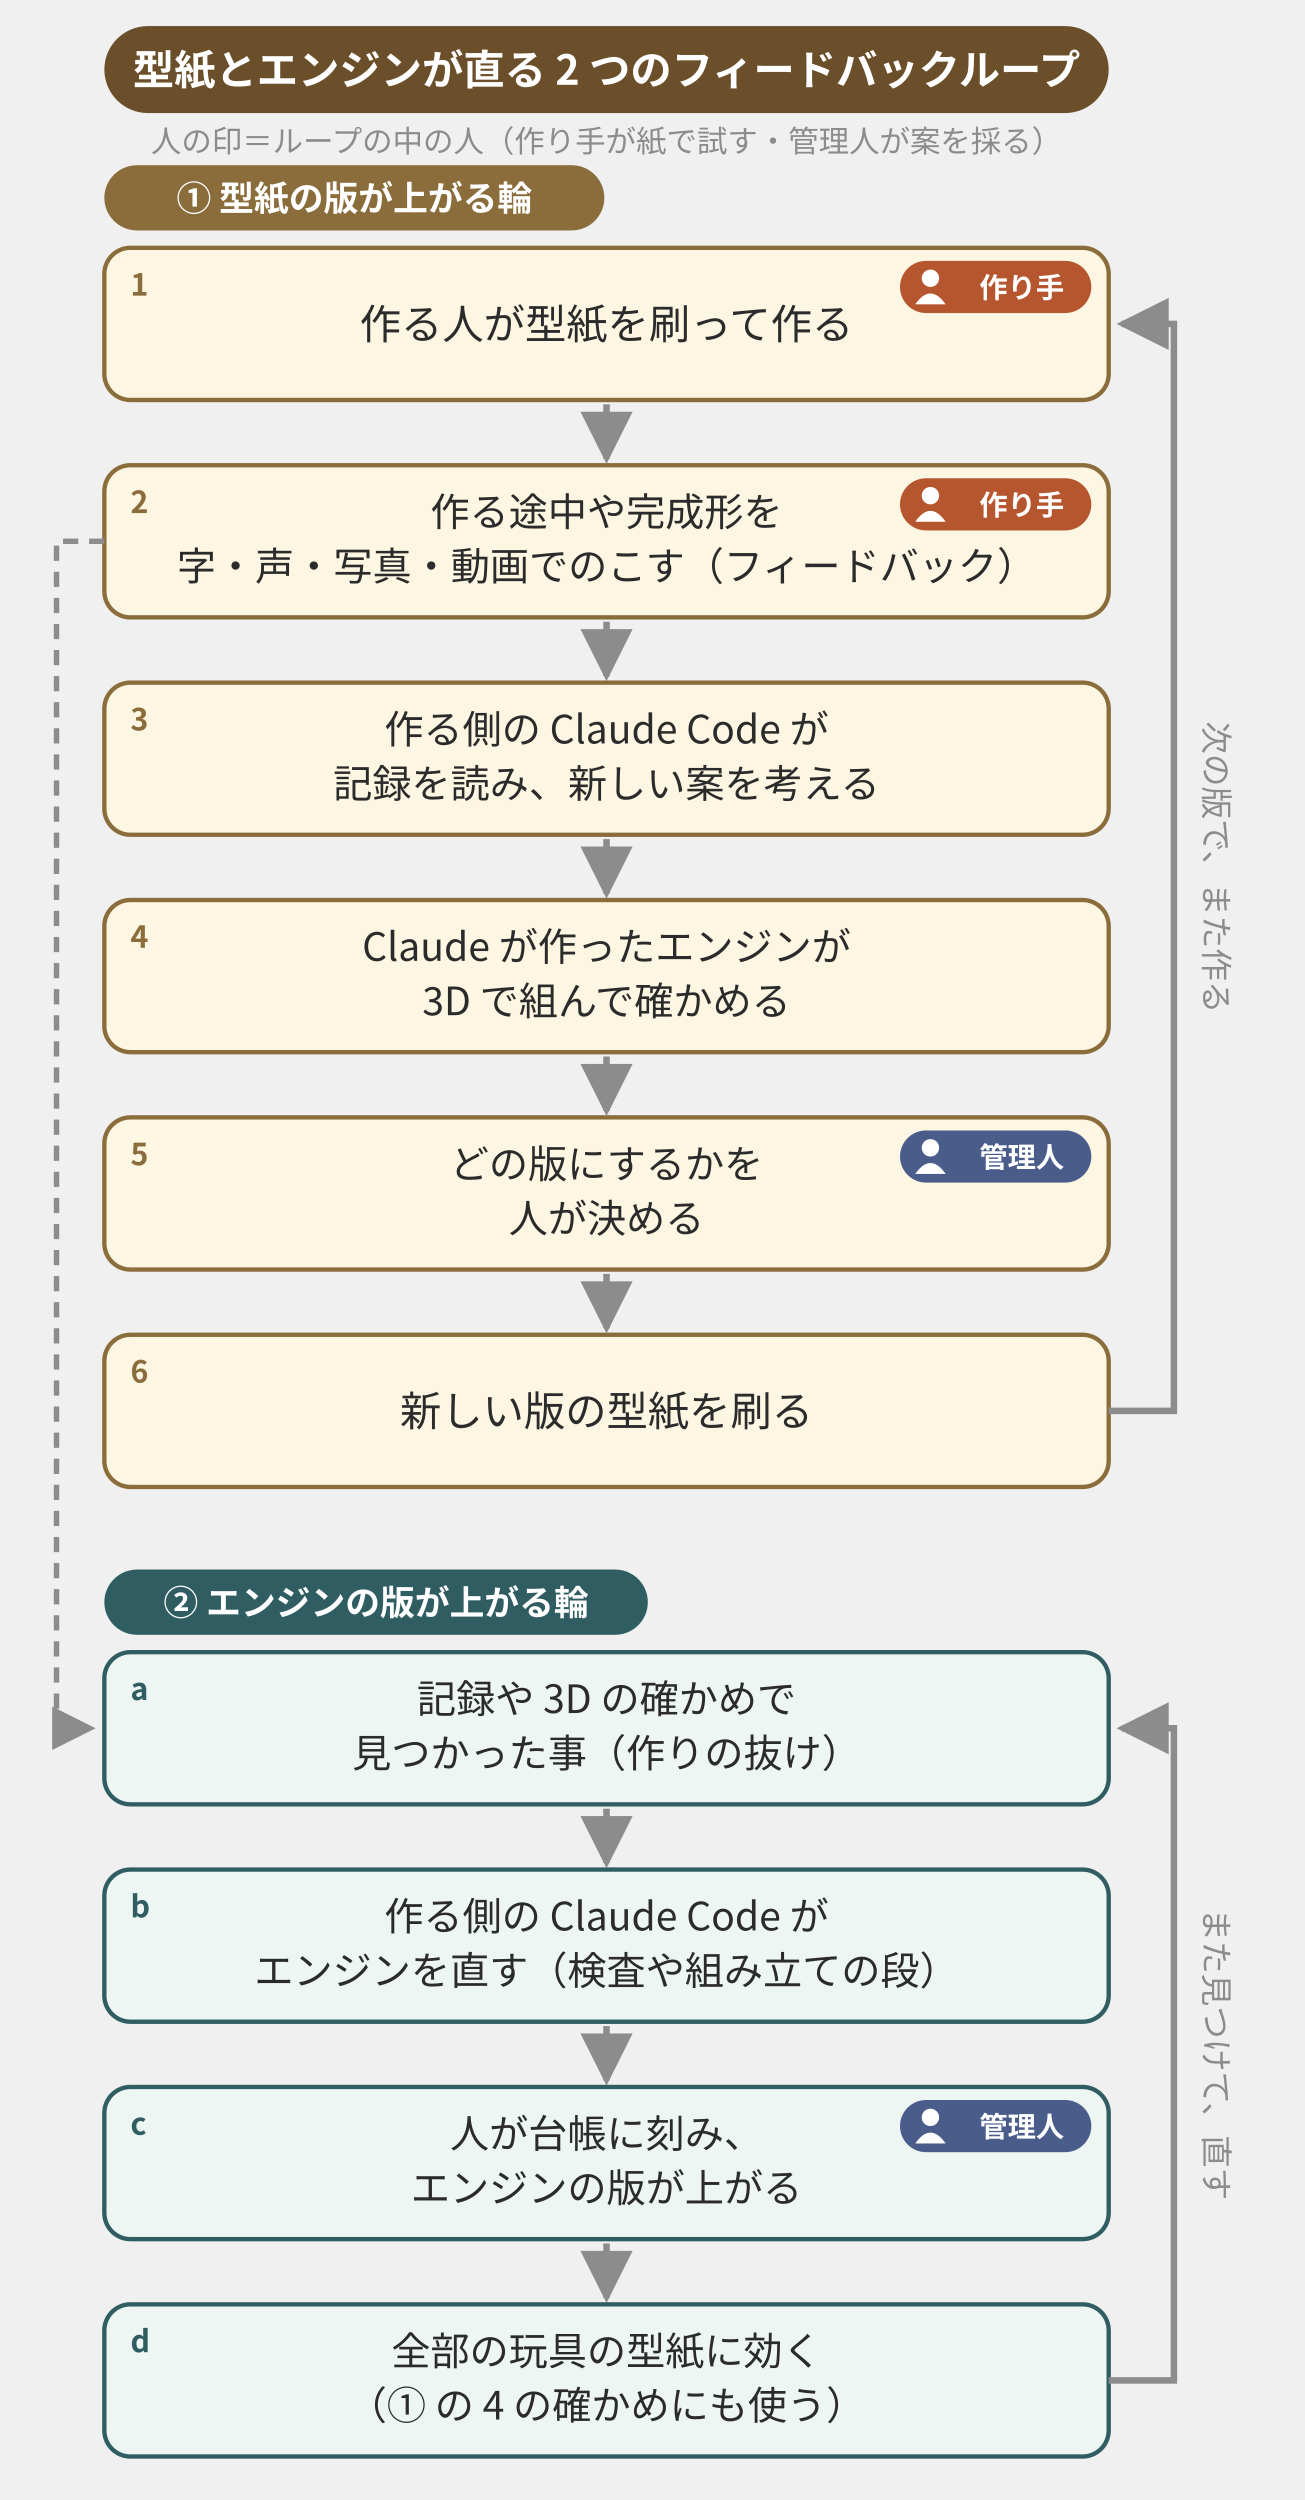
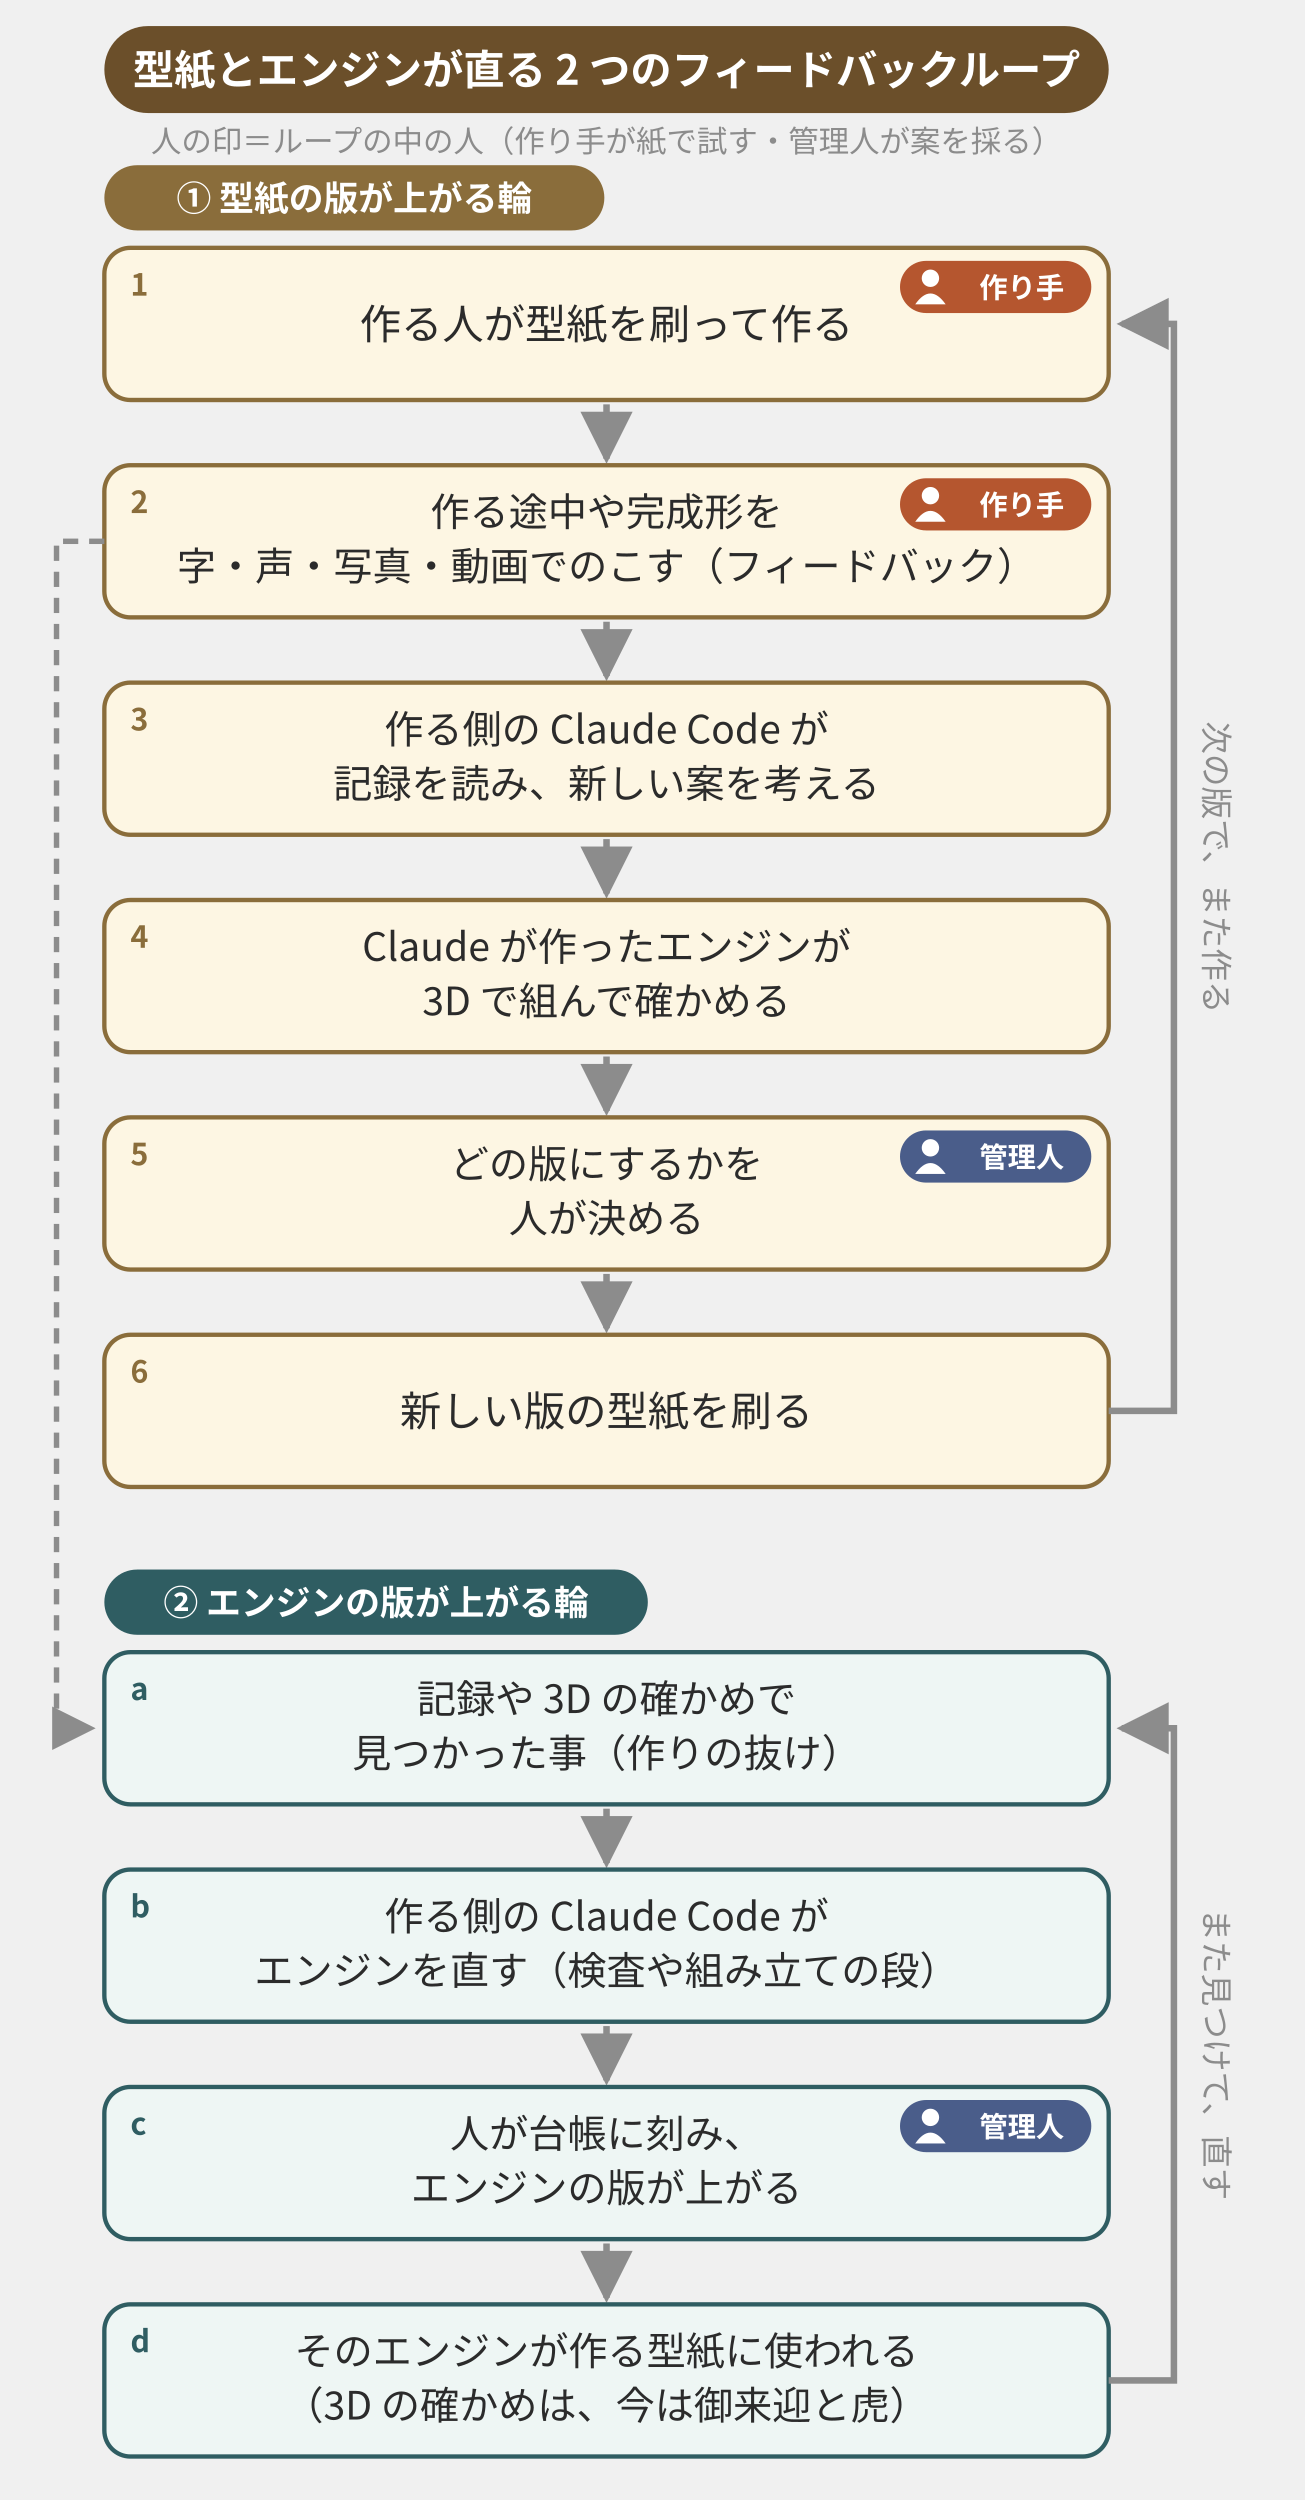
<svg xmlns="http://www.w3.org/2000/svg" viewBox="0 0 600 1150" width="600" height="1150" role="img" aria-labelledby="t d">
  <defs>
    <marker id="a" viewBox="0 0 10 10" refX="9" refY="5" markerWidth="8" markerHeight="8" orient="auto-start-reverse">
      <path d="M0 0 L10 5 L0 10 z" fill="#8c8c8c" />
    </marker>
  </defs>
  <rect x="48" y="12" width="462" height="40" rx="20" fill="#6b4f2a" />
  <text x="279.0" y="39" text-anchor="middle" font-family="'Hiragino Sans','Hiragino Kaku Gothic ProN','Noto Sans CJK JP','Noto Sans JP','Yu Gothic','Noto Serif CJK JP',sans-serif" font-size="19" font-weight="bold" fill="#ffffff">型紙とエンジンが直る 2 つのフィードバックループ</text>
  <text x="279.0" y="70" text-anchor="middle" font-family="'Hiragino Sans','Hiragino Kaku Gothic ProN','Noto Sans CJK JP','Noto Sans JP','Yu Gothic','Noto Serif CJK JP',sans-serif" font-size="14" fill="#8c8c8c">人の印＝ループの中の人（作り手が紙で試す・管理人が案を採る）</text>
  <rect x="48" y="76" width="230" height="30" rx="15" fill="#8a6d3b" />
  <text x="163" y="97" text-anchor="middle" font-family="'Hiragino Sans','Hiragino Kaku Gothic ProN','Noto Sans CJK JP','Noto Sans JP','Yu Gothic','Noto Serif CJK JP',sans-serif" font-size="16" font-weight="bold" fill="#ffffff">① 型紙の版が上がる輪</text>
  <rect x="48" y="114" width="462" height="70" rx="12" fill="#fdf6e3" stroke="#8a6d3b" stroke-width="2" />
  <text x="60" y="136" text-anchor="start" font-family="'Hiragino Sans','Hiragino Kaku Gothic ProN','Noto Sans CJK JP','Noto Sans JP','Yu Gothic','Noto Serif CJK JP',sans-serif" font-size="14" font-weight="bold" fill="#8a6d3b">1</text>
  <text x="279.0" y="156.0" text-anchor="middle" font-family="'Hiragino Sans','Hiragino Kaku Gothic ProN','Noto Sans CJK JP','Noto Sans JP','Yu Gothic','Noto Serif CJK JP',sans-serif" font-size="19" fill="#2b2b2b">作る人が型紙を刷って作る</text>
  <rect x="414" y="120" width="88" height="24" rx="12" fill="#b5562f" />
  <circle cx="428" cy="128" r="4" fill="#ffffff" />
  <path d="M421 140 q7 -10 14 0" fill="#ffffff" />
  <text x="470" y="137" text-anchor="middle" font-family="'Hiragino Sans','Hiragino Kaku Gothic ProN','Noto Sans CJK JP','Noto Sans JP','Yu Gothic','Noto Serif CJK JP',sans-serif" font-size="13" font-weight="bold" fill="#ffffff">作り手</text>
  <line x1="279.0" y1="186" x2="279.0" y2="211" stroke="#8c8c8c" stroke-width="3" marker-end="url(#a)" />
  <rect x="48" y="214" width="462" height="70" rx="12" fill="#fdf6e3" stroke="#8a6d3b" stroke-width="2" />
  <text x="60" y="236" text-anchor="start" font-family="'Hiragino Sans','Hiragino Kaku Gothic ProN','Noto Sans CJK JP','Noto Sans JP','Yu Gothic','Noto Serif CJK JP',sans-serif" font-size="14" font-weight="bold" fill="#8a6d3b">2</text>
  <text x="279.0" y="242" text-anchor="middle" font-family="'Hiragino Sans','Hiragino Kaku Gothic ProN','Noto Sans CJK JP','Noto Sans JP','Yu Gothic','Noto Serif CJK JP',sans-serif" font-size="18" fill="#2b2b2b">作る途中や完成形を</text>
  <text x="279.0" y="267" text-anchor="middle" font-family="'Hiragino Sans','Hiragino Kaku Gothic ProN','Noto Sans CJK JP','Noto Sans JP','Yu Gothic','Noto Serif CJK JP',sans-serif" font-size="18" fill="#2b2b2b">字・声・写真・動画でのこす（フィードバック）</text>
  <rect x="414" y="220" width="88" height="24" rx="12" fill="#b5562f" />
  <circle cx="428" cy="228" r="4" fill="#ffffff" />
  <path d="M421 240 q7 -10 14 0" fill="#ffffff" />
  <text x="470" y="237" text-anchor="middle" font-family="'Hiragino Sans','Hiragino Kaku Gothic ProN','Noto Sans CJK JP','Noto Sans JP','Yu Gothic','Noto Serif CJK JP',sans-serif" font-size="13" font-weight="bold" fill="#ffffff">作り手</text>
  <line x1="279.0" y1="286" x2="279.0" y2="311" stroke="#8c8c8c" stroke-width="3" marker-end="url(#a)" />
  <rect x="48" y="314" width="462" height="70" rx="12" fill="#fdf6e3" stroke="#8a6d3b" stroke-width="2" />
  <text x="60" y="336" text-anchor="start" font-family="'Hiragino Sans','Hiragino Kaku Gothic ProN','Noto Sans CJK JP','Noto Sans JP','Yu Gothic','Noto Serif CJK JP',sans-serif" font-size="14" font-weight="bold" fill="#8a6d3b">3</text>
  <text x="279.0" y="342" text-anchor="middle" font-family="'Hiragino Sans','Hiragino Kaku Gothic ProN','Noto Sans CJK JP','Noto Sans JP','Yu Gothic','Noto Serif CJK JP',sans-serif" font-size="18" fill="#2b2b2b">作る側の Claude Code が</text>
  <text x="279.0" y="367" text-anchor="middle" font-family="'Hiragino Sans','Hiragino Kaku Gothic ProN','Noto Sans CJK JP','Noto Sans JP','Yu Gothic','Noto Serif CJK JP',sans-serif" font-size="18" fill="#2b2b2b">記録を読み、新しい案を考える</text>
  <line x1="279.0" y1="386" x2="279.0" y2="411" stroke="#8c8c8c" stroke-width="3" marker-end="url(#a)" />
  <rect x="48" y="414" width="462" height="70" rx="12" fill="#fdf6e3" stroke="#8a6d3b" stroke-width="2" />
  <text x="60" y="436" text-anchor="start" font-family="'Hiragino Sans','Hiragino Kaku Gothic ProN','Noto Sans CJK JP','Noto Sans JP','Yu Gothic','Noto Serif CJK JP',sans-serif" font-size="14" font-weight="bold" fill="#8a6d3b">4</text>
  <text x="279.0" y="442" text-anchor="middle" font-family="'Hiragino Sans','Hiragino Kaku Gothic ProN','Noto Sans CJK JP','Noto Sans JP','Yu Gothic','Noto Serif CJK JP',sans-serif" font-size="18" fill="#2b2b2b">Claude が作ったエンジンが</text>
  <text x="279.0" y="467" text-anchor="middle" font-family="'Hiragino Sans','Hiragino Kaku Gothic ProN','Noto Sans CJK JP','Noto Sans JP','Yu Gothic','Noto Serif CJK JP',sans-serif" font-size="18" fill="#2b2b2b">3D で組んで確かめる</text>
  <line x1="279.0" y1="486" x2="279.0" y2="511" stroke="#8c8c8c" stroke-width="3" marker-end="url(#a)" />
  <rect x="48" y="514" width="462" height="70" rx="12" fill="#fdf6e3" stroke="#8a6d3b" stroke-width="2" />
  <text x="60" y="536" text-anchor="start" font-family="'Hiragino Sans','Hiragino Kaku Gothic ProN','Noto Sans CJK JP','Noto Sans JP','Yu Gothic','Noto Serif CJK JP',sans-serif" font-size="14" font-weight="bold" fill="#8a6d3b">5</text>
  <text x="279.0" y="542" text-anchor="middle" font-family="'Hiragino Sans','Hiragino Kaku Gothic ProN','Noto Sans CJK JP','Noto Sans JP','Yu Gothic','Noto Serif CJK JP',sans-serif" font-size="18" fill="#2b2b2b">どの版にするかを</text>
  <text x="279.0" y="567" text-anchor="middle" font-family="'Hiragino Sans','Hiragino Kaku Gothic ProN','Noto Sans CJK JP','Noto Sans JP','Yu Gothic','Noto Serif CJK JP',sans-serif" font-size="18" fill="#2b2b2b">人が決める</text>
  <rect x="414" y="520" width="88" height="24" rx="12" fill="#4a5d8a" />
  <circle cx="428" cy="528" r="4" fill="#ffffff" />
  <path d="M421 540 q7 -10 14 0" fill="#ffffff" />
  <text x="470" y="537" text-anchor="middle" font-family="'Hiragino Sans','Hiragino Kaku Gothic ProN','Noto Sans CJK JP','Noto Sans JP','Yu Gothic','Noto Serif CJK JP',sans-serif" font-size="13" font-weight="bold" fill="#ffffff">管理人</text>
  <line x1="279.0" y1="586" x2="279.0" y2="611" stroke="#8c8c8c" stroke-width="3" marker-end="url(#a)" />
  <rect x="48" y="614" width="462" height="70" rx="12" fill="#fdf6e3" stroke="#8a6d3b" stroke-width="2" />
  <text x="60" y="636" text-anchor="start" font-family="'Hiragino Sans','Hiragino Kaku Gothic ProN','Noto Sans CJK JP','Noto Sans JP','Yu Gothic','Noto Serif CJK JP',sans-serif" font-size="14" font-weight="bold" fill="#8a6d3b">6</text>
  <text x="279.0" y="656.0" text-anchor="middle" font-family="'Hiragino Sans','Hiragino Kaku Gothic ProN','Noto Sans CJK JP','Noto Sans JP','Yu Gothic','Noto Serif CJK JP',sans-serif" font-size="19" fill="#2b2b2b">新しい版の型紙を刷る</text>
  <path d="M510 649.0 H540 V149.0 H516" fill="none" stroke="#8c8c8c" stroke-width="3" marker-end="url(#a)" />
  <text x="554" y="399.0" text-anchor="middle" font-family="'Hiragino Sans','Hiragino Kaku Gothic ProN','Noto Sans CJK JP','Noto Sans JP','Yu Gothic','Noto Serif CJK JP',sans-serif" font-size="15" fill="#8c8c8c" transform="rotate(90 554 399.0)">次の版で、また作る</text>
  <rect x="48" y="722" width="250" height="30" rx="15" fill="#2f5d62" />
  <text x="173" y="743" text-anchor="middle" font-family="'Hiragino Sans','Hiragino Kaku Gothic ProN','Noto Sans CJK JP','Noto Sans JP','Yu Gothic','Noto Serif CJK JP',sans-serif" font-size="16" font-weight="bold" fill="#ffffff">② エンジンの版が上がる輪</text>
  <rect x="48" y="760" width="462" height="70" rx="12" fill="#eef6f4" stroke="#2f5d62" stroke-width="2" />
  <text x="60" y="782" text-anchor="start" font-family="'Hiragino Sans','Hiragino Kaku Gothic ProN','Noto Sans CJK JP','Noto Sans JP','Yu Gothic','Noto Serif CJK JP',sans-serif" font-size="14" font-weight="bold" fill="#2f5d62">a</text>
  <text x="279.0" y="788" text-anchor="middle" font-family="'Hiragino Sans','Hiragino Kaku Gothic ProN','Noto Sans CJK JP','Noto Sans JP','Yu Gothic','Noto Serif CJK JP',sans-serif" font-size="18" fill="#2b2b2b">記録や 3D の確かめで</text>
  <text x="279.0" y="813" text-anchor="middle" font-family="'Hiragino Sans','Hiragino Kaku Gothic ProN','Noto Sans CJK JP','Noto Sans JP','Yu Gothic','Noto Serif CJK JP',sans-serif" font-size="18" fill="#2b2b2b">見つかった事（作りの抜け）</text>
  <line x1="279.0" y1="832" x2="279.0" y2="857" stroke="#8c8c8c" stroke-width="3" marker-end="url(#a)" />
  <rect x="48" y="860" width="462" height="70" rx="12" fill="#eef6f4" stroke="#2f5d62" stroke-width="2" />
  <text x="60" y="882" text-anchor="start" font-family="'Hiragino Sans','Hiragino Kaku Gothic ProN','Noto Sans CJK JP','Noto Sans JP','Yu Gothic','Noto Serif CJK JP',sans-serif" font-size="14" font-weight="bold" fill="#2f5d62">b</text>
  <text x="279.0" y="888" text-anchor="middle" font-family="'Hiragino Sans','Hiragino Kaku Gothic ProN','Noto Sans CJK JP','Noto Sans JP','Yu Gothic','Noto Serif CJK JP',sans-serif" font-size="18" fill="#2b2b2b">作る側の Claude Code が</text>
  <text x="279.0" y="913" text-anchor="middle" font-family="'Hiragino Sans','Hiragino Kaku Gothic ProN','Noto Sans CJK JP','Noto Sans JP','Yu Gothic','Noto Serif CJK JP',sans-serif" font-size="18" fill="#2b2b2b">エンジンを直す（検査や組み立ての段）</text>
  <line x1="279.0" y1="932" x2="279.0" y2="957" stroke="#8c8c8c" stroke-width="3" marker-end="url(#a)" />
  <rect x="48" y="960" width="462" height="70" rx="12" fill="#eef6f4" stroke="#2f5d62" stroke-width="2" />
  <text x="60" y="982" text-anchor="start" font-family="'Hiragino Sans','Hiragino Kaku Gothic ProN','Noto Sans CJK JP','Noto Sans JP','Yu Gothic','Noto Serif CJK JP',sans-serif" font-size="14" font-weight="bold" fill="#2f5d62">c</text>
  <text x="279.0" y="988" text-anchor="middle" font-family="'Hiragino Sans','Hiragino Kaku Gothic ProN','Noto Sans CJK JP','Noto Sans JP','Yu Gothic','Noto Serif CJK JP',sans-serif" font-size="18" fill="#2b2b2b">人が台帳に刻み、</text>
  <text x="279.0" y="1013" text-anchor="middle" font-family="'Hiragino Sans','Hiragino Kaku Gothic ProN','Noto Sans CJK JP','Noto Sans JP','Yu Gothic','Noto Serif CJK JP',sans-serif" font-size="18" fill="#2b2b2b">エンジンの版が上がる</text>
  <rect x="414" y="966" width="88" height="24" rx="12" fill="#4a5d8a" />
  <circle cx="428" cy="974" r="4" fill="#ffffff" />
  <path d="M421 986 q7 -10 14 0" fill="#ffffff" />
  <text x="470" y="983" text-anchor="middle" font-family="'Hiragino Sans','Hiragino Kaku Gothic ProN','Noto Sans CJK JP','Noto Sans JP','Yu Gothic','Noto Serif CJK JP',sans-serif" font-size="13" font-weight="bold" fill="#ffffff">管理人</text>
  <line x1="279.0" y1="1032" x2="279.0" y2="1057" stroke="#8c8c8c" stroke-width="3" marker-end="url(#a)" />
  <rect x="48" y="1060" width="462" height="70" rx="12" fill="#eef6f4" stroke="#2f5d62" stroke-width="2" />
  <text x="60" y="1082" text-anchor="start" font-family="'Hiragino Sans','Hiragino Kaku Gothic ProN','Noto Sans CJK JP','Noto Sans JP','Yu Gothic','Noto Serif CJK JP',sans-serif" font-size="14" font-weight="bold" fill="#2f5d62">d</text>
-   <text x="279.0" y="1088" text-anchor="middle" font-family="'Hiragino Sans','Hiragino Kaku Gothic ProN','Noto Sans CJK JP','Noto Sans JP','Yu Gothic','Noto Serif CJK JP',sans-serif" font-size="18" fill="#2b2b2b">全部の玩具の型紙に効く</text>
-   <text x="279.0" y="1113" text-anchor="middle" font-family="'Hiragino Sans','Hiragino Kaku Gothic ProN','Noto Sans CJK JP','Noto Sans JP','Yu Gothic','Noto Serif CJK JP',sans-serif" font-size="18" fill="#2b2b2b">（① の 4 の確かめにも使う）</text>
+   <text x="279.0" y="1088" text-anchor="middle" font-family="'Hiragino Sans','Hiragino Kaku Gothic ProN','Noto Sans CJK JP','Noto Sans JP','Yu Gothic','Noto Serif CJK JP',sans-serif" font-size="18" fill="#2b2b2b">そのエンジンが作る型紙に使われる</text>
+   <text x="279.0" y="1113" text-anchor="middle" font-family="'Hiragino Sans','Hiragino Kaku Gothic ProN','Noto Sans CJK JP','Noto Sans JP','Yu Gothic','Noto Serif CJK JP',sans-serif" font-size="18" fill="#2b2b2b">（3D の確かめは、今は御来迎と虎）</text>
  <path d="M510 1095.0 H540 V795.0 H516" fill="none" stroke="#8c8c8c" stroke-width="3" marker-end="url(#a)" />
  <text x="554" y="945.0" text-anchor="middle" font-family="'Hiragino Sans','Hiragino Kaku Gothic ProN','Noto Sans CJK JP','Noto Sans JP','Yu Gothic','Noto Serif CJK JP',sans-serif" font-size="15" fill="#8c8c8c" transform="rotate(90 554 945.0)">また見つけて、直す</text>
  <path d="M48 249.0 H26 V795.0 H42" fill="none" stroke="#8c8c8c" stroke-width="2.5" stroke-dasharray="7 5" marker-end="url(#a)" />
</svg>
